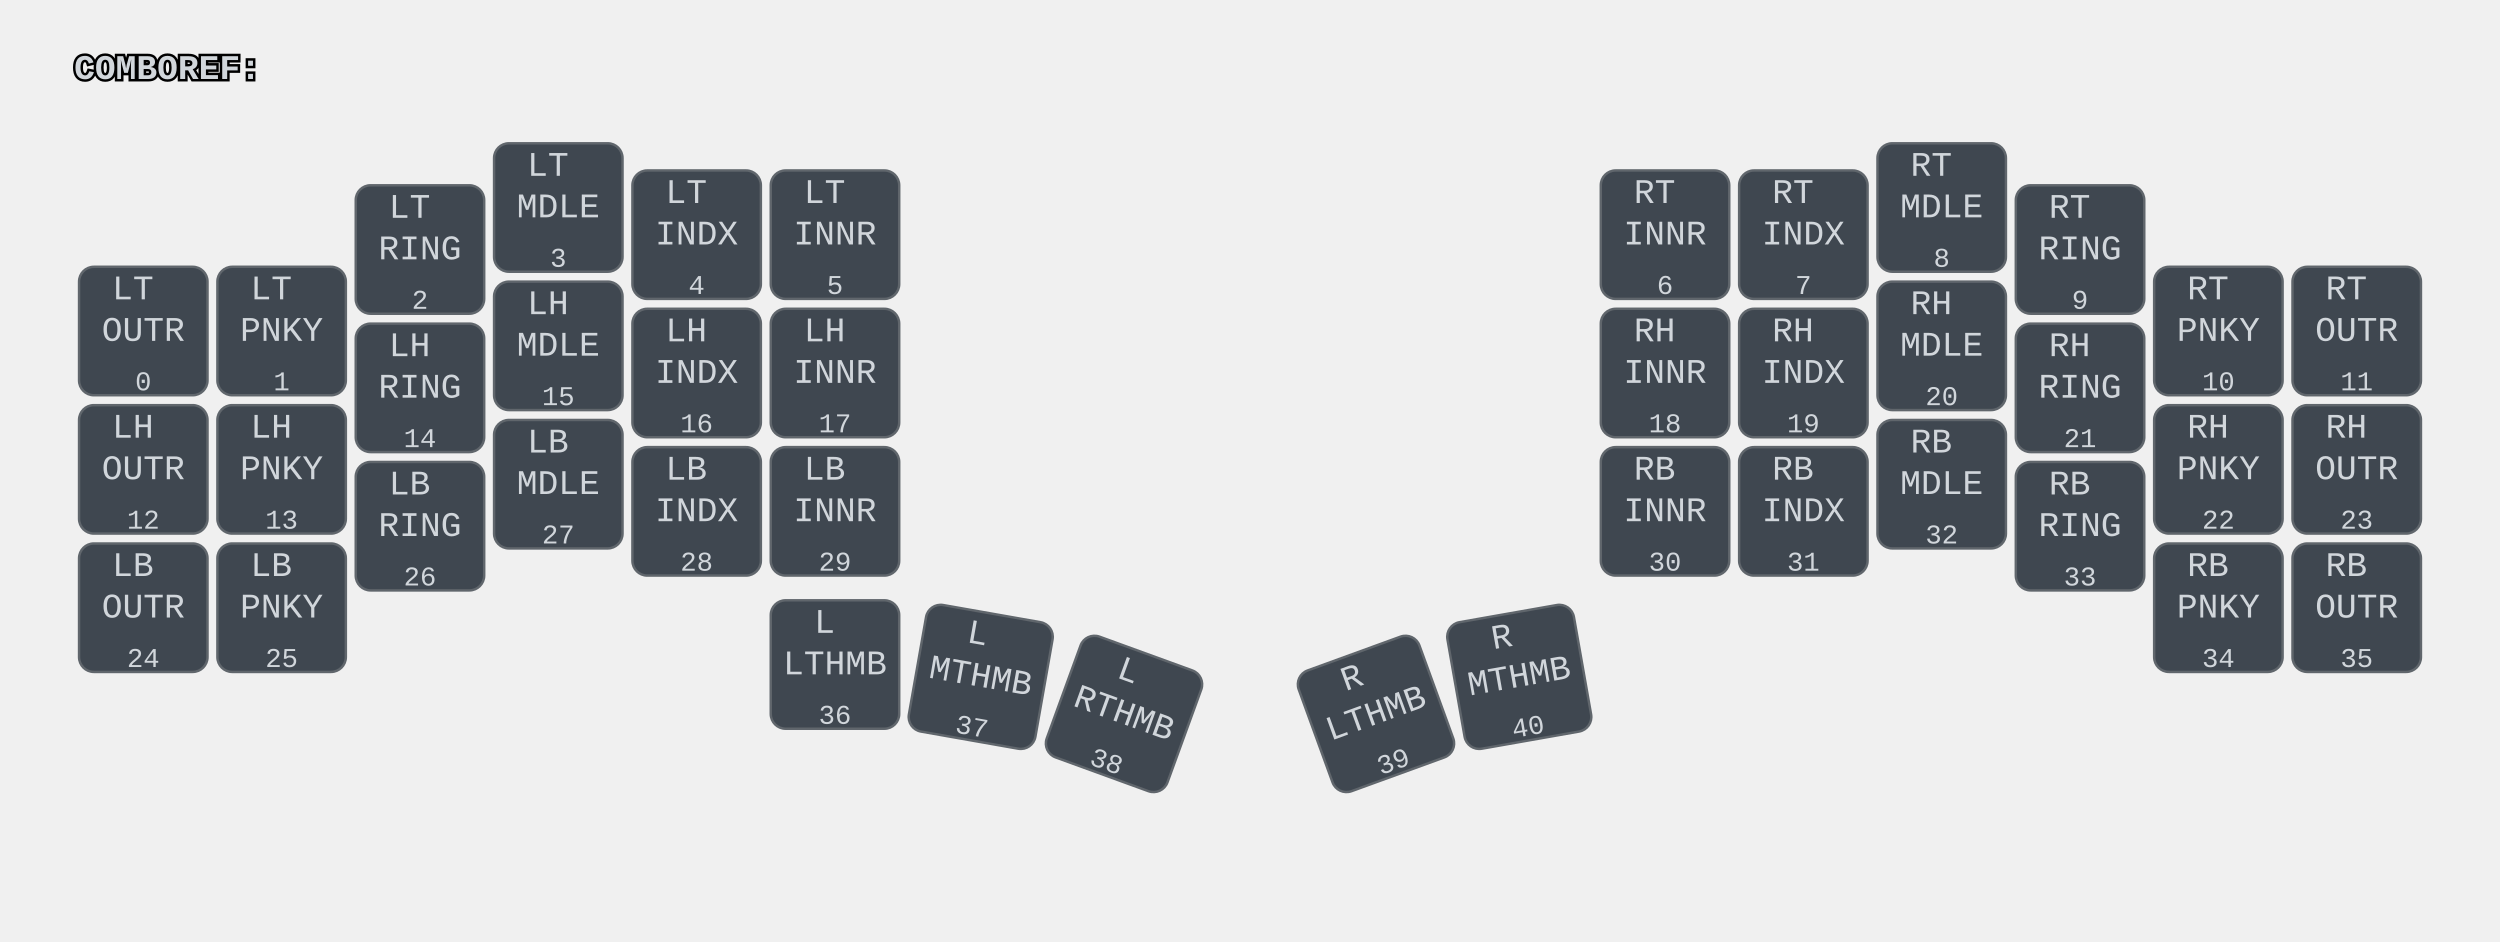
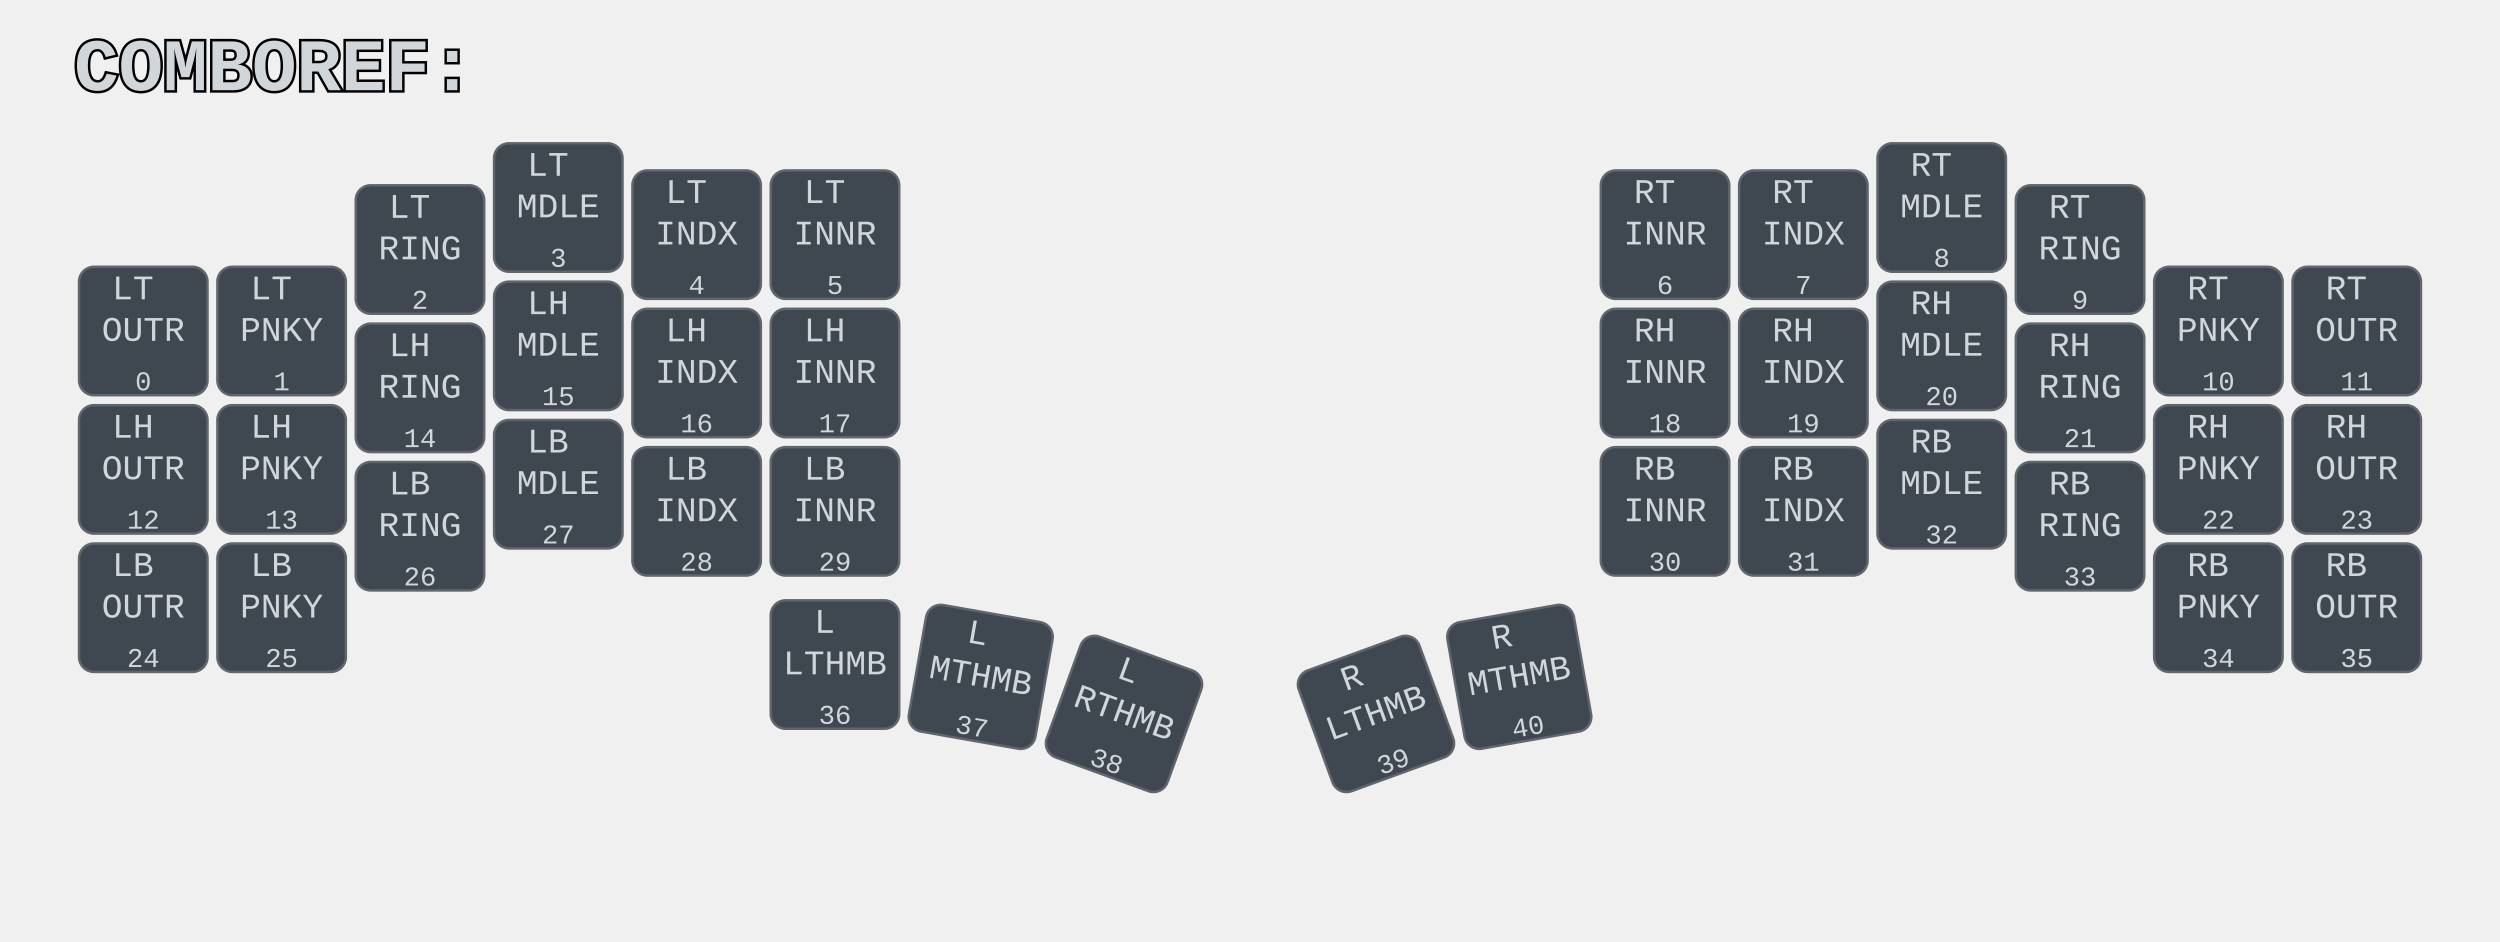
<svg xmlns="http://www.w3.org/2000/svg" width="1012" height="381" viewBox="0 0 1012 381" class="keymap">
  <defs>/* start glyphs */
<svg id="mdi:arrow-bottom-left">
      <svg id="mdi-arrow-bottom-left" viewBox="0 0 24 24">
        <path d="M19,6.41L17.59,5L7,15.59V9H5V19H15V17H8.41L19,6.41Z" />
      </svg>
    </svg>
    <svg id="mdi:arrow-bottom-right">
      <svg id="mdi-arrow-bottom-right" viewBox="0 0 24 24">
        <path d="M5,6.41L6.41,5L17,15.59V9H19V19H9V17H15.59L5,6.41Z" />
      </svg>
    </svg>
    <svg id="mdi:arrow-left">
      <svg id="mdi-arrow-left" viewBox="0 0 24 24">
        <path d="M20,11V13H8L13.5,18.5L12.08,19.92L4.16,12L12.08,4.08L13.5,5.5L8,11H20Z" />
      </svg>
    </svg>
    <svg id="mdi:arrow-right">
      <svg id="mdi-arrow-right" viewBox="0 0 24 24">
        <path d="M4,11V13H16L10.5,18.5L11.92,19.92L19.84,12L11.92,4.08L10.5,5.5L16,11H4Z" />
      </svg>
    </svg>
    <svg id="mdi:arrow-top-left">
      <svg id="mdi-arrow-top-left" viewBox="0 0 24 24">
        <path d="M19,17.59L17.59,19L7,8.41V15H5V5H15V7H8.41L19,17.59Z" />
      </svg>
    </svg>
    <svg id="mdi:arrow-top-right">
      <svg id="mdi-arrow-top-right" viewBox="0 0 24 24">
        <path d="M5,17.59L15.59,7H9V5H19V15H17V8.41L6.41,19L5,17.59Z" />
      </svg>
    </svg>
  </defs>/* end glyphs */
<style>/* inherit to force styles through use tags */
svg path {
    fill: inherit;
}

/* font and background color specifications */
svg.keymap {
-     font-family: SFMono-Regular,Consolas,Liberation Mono,Menlo,monospace;
+     font-family: Monaspace Krypton,Consolas,Liberation Mono,Menlo,monospace;
    font-size: 14px;
    font-kerning: normal;
    text-rendering: optimizeLegibility;
    fill: #24292e;
}

/* default key styling */
rect.key {
    fill: #f6f8fa;
    stroke: #c9cccf;
    stroke-width: 1;
}

/* default key side styling, only used is draw_key_sides is set */
rect.side {
    filter: brightness(90%);
}

/* color accent for combo boxes */
rect.combo, rect.combo-separate {
    fill: #cdf;
}

/* color accent for held keys */
rect.held, rect.combo.held {
    fill: #fdd;
}

/* color accent for ghost (optional) keys */
rect.ghost, rect.combo.ghost {
    stroke-dasharray: 4, 4;
    stroke-width: 2;
}

text {
    text-anchor: middle;
    dominant-baseline: middle;
}

/* styling for layer labels */
text.label {
+  font-size: 30px;
    font-weight: bold;
    text-anchor: start;
    stroke: white;
    stroke-width: 2;
    paint-order: stroke;
}

/* styling for combo tap, and key hold/shifted label text */
text.combo, text.hold, text.shifted {
    font-size: 11px;
}

text.hold {
    text-anchor: middle;
    dominant-baseline: auto;
}

text.shifted {
    text-anchor: middle;
    dominant-baseline: hanging;
}

/* styling for hold/shifted label text in combo box */
text.combo.hold, text.combo.shifted {
    font-size: 8px;
}

/* lighter symbol for transparent keys */
text.trans {
    fill: #7b7e81;
}

/* styling for combo dendrons */
path.combo {
    stroke-width: 1;
    stroke: gray;
    fill: none;
}

/* Start Tabler Icons Cleanup */
/* cannot use height/width with glyphs */
.icon-tabler &gt; path {
    fill: inherit;
    stroke: inherit;
    stroke-width: 2;
}
/* hide tabler's default box */
.icon-tabler &gt; path[stroke="none"][fill="none"] {
    visibility: hidden;
}
/* End Tabler Icons Cleanup */

svg.keymap { fill: #d1d6db; }
rect.key { fill: #3f4750; }
rect.key, rect.combo { stroke: #60666c; }
rect.combo, rect.combo-separate { fill: #1f3d7a; }
rect.held, rect.combo.held { fill: #854747; }
text.label, text.footer { stroke: black; }
text.trans { fill: #7e8184; }
path.combo { stroke: #7f7f7f; }
</style>
  <g transform="translate(30, 0)" class="layer-COMBOREF">
    <text x="0" y="28" class="label" id="COMBOREF">COMBOREF:</text>
    <g transform="translate(0, 56)">
      <g transform="translate(28, 78)" class="key keypos-0">
        <rect rx="6" ry="6" x="-26" y="-26" width="52" height="52" class="key" />
        <text x="0" y="0" class="key tap">
          <tspan x="0" dy="-1.2em">LT</tspan>
          <tspan x="0" dy="1.2em">OUTR</tspan>
        </text>
        <text x="0" y="24" class="key hold">0</text>
      </g>
      <g transform="translate(84, 78)" class="key keypos-1">
        <rect rx="6" ry="6" x="-26" y="-26" width="52" height="52" class="key" />
        <text x="0" y="0" class="key tap">
          <tspan x="0" dy="-1.2em">LT</tspan>
          <tspan x="0" dy="1.2em">PNKY</tspan>
        </text>
        <text x="0" y="24" class="key hold">1</text>
      </g>
      <g transform="translate(140, 45)" class="key keypos-2">
        <rect rx="6" ry="6" x="-26" y="-26" width="52" height="52" class="key" />
        <text x="0" y="0" class="key tap">
          <tspan x="0" dy="-1.2em">LT</tspan>
          <tspan x="0" dy="1.2em">RING</tspan>
        </text>
        <text x="0" y="24" class="key hold">2</text>
      </g>
      <g transform="translate(196, 28)" class="key keypos-3">
        <rect rx="6" ry="6" x="-26" y="-26" width="52" height="52" class="key" />
        <text x="0" y="0" class="key tap">
          <tspan x="0" dy="-1.2em">LT</tspan>
          <tspan x="0" dy="1.2em">MDLE</tspan>
        </text>
        <text x="0" y="24" class="key hold">3</text>
      </g>
      <g transform="translate(252, 39)" class="key keypos-4">
        <rect rx="6" ry="6" x="-26" y="-26" width="52" height="52" class="key" />
        <text x="0" y="0" class="key tap">
          <tspan x="0" dy="-1.2em">LT</tspan>
          <tspan x="0" dy="1.2em">INDX</tspan>
        </text>
        <text x="0" y="24" class="key hold">4</text>
      </g>
      <g transform="translate(308, 39)" class="key keypos-5">
        <rect rx="6" ry="6" x="-26" y="-26" width="52" height="52" class="key" />
        <text x="0" y="0" class="key tap">
          <tspan x="0" dy="-1.2em">LT</tspan>
          <tspan x="0" dy="1.2em">INNR</tspan>
        </text>
        <text x="0" y="24" class="key hold">5</text>
      </g>
      <g transform="translate(644, 39)" class="key keypos-6">
        <rect rx="6" ry="6" x="-26" y="-26" width="52" height="52" class="key" />
        <text x="0" y="0" class="key tap">
          <tspan x="0" dy="-1.2em">RT</tspan>
          <tspan x="0" dy="1.2em">INNR</tspan>
        </text>
        <text x="0" y="24" class="key hold">6</text>
      </g>
      <g transform="translate(700, 39)" class="key keypos-7">
        <rect rx="6" ry="6" x="-26" y="-26" width="52" height="52" class="key" />
        <text x="0" y="0" class="key tap">
          <tspan x="0" dy="-1.2em">RT</tspan>
          <tspan x="0" dy="1.2em">INDX</tspan>
        </text>
        <text x="0" y="24" class="key hold">7</text>
      </g>
      <g transform="translate(756, 28)" class="key keypos-8">
        <rect rx="6" ry="6" x="-26" y="-26" width="52" height="52" class="key" />
        <text x="0" y="0" class="key tap">
          <tspan x="0" dy="-1.2em">RT</tspan>
          <tspan x="0" dy="1.2em">MDLE</tspan>
        </text>
        <text x="0" y="24" class="key hold">8</text>
      </g>
      <g transform="translate(812, 45)" class="key keypos-9">
        <rect rx="6" ry="6" x="-26" y="-26" width="52" height="52" class="key" />
        <text x="0" y="0" class="key tap">
          <tspan x="0" dy="-1.2em">RT</tspan>
          <tspan x="0" dy="1.2em">RING</tspan>
        </text>
        <text x="0" y="24" class="key hold">9</text>
      </g>
      <g transform="translate(868, 78)" class="key keypos-10">
        <rect rx="6" ry="6" x="-26" y="-26" width="52" height="52" class="key" />
        <text x="0" y="0" class="key tap">
          <tspan x="0" dy="-1.2em">RT</tspan>
          <tspan x="0" dy="1.2em">PNKY</tspan>
        </text>
        <text x="0" y="24" class="key hold">10</text>
      </g>
      <g transform="translate(924, 78)" class="key keypos-11">
        <rect rx="6" ry="6" x="-26" y="-26" width="52" height="52" class="key" />
        <text x="0" y="0" class="key tap">
          <tspan x="0" dy="-1.2em">RT</tspan>
          <tspan x="0" dy="1.2em">OUTR</tspan>
        </text>
        <text x="0" y="24" class="key hold">11</text>
      </g>
      <g transform="translate(28, 134)" class="key keypos-12">
        <rect rx="6" ry="6" x="-26" y="-26" width="52" height="52" class="key" />
        <text x="0" y="0" class="key tap">
          <tspan x="0" dy="-1.2em">LH</tspan>
          <tspan x="0" dy="1.2em">OUTR</tspan>
        </text>
        <text x="0" y="24" class="key hold">12</text>
      </g>
      <g transform="translate(84, 134)" class="key keypos-13">
        <rect rx="6" ry="6" x="-26" y="-26" width="52" height="52" class="key" />
        <text x="0" y="0" class="key tap">
          <tspan x="0" dy="-1.2em">LH</tspan>
          <tspan x="0" dy="1.2em">PNKY</tspan>
        </text>
        <text x="0" y="24" class="key hold">13</text>
      </g>
      <g transform="translate(140, 101)" class="key keypos-14">
        <rect rx="6" ry="6" x="-26" y="-26" width="52" height="52" class="key" />
        <text x="0" y="0" class="key tap">
          <tspan x="0" dy="-1.2em">LH</tspan>
          <tspan x="0" dy="1.2em">RING</tspan>
        </text>
        <text x="0" y="24" class="key hold">14</text>
      </g>
      <g transform="translate(196, 84)" class="key keypos-15">
        <rect rx="6" ry="6" x="-26" y="-26" width="52" height="52" class="key" />
        <text x="0" y="0" class="key tap">
          <tspan x="0" dy="-1.2em">LH</tspan>
          <tspan x="0" dy="1.2em">MDLE</tspan>
        </text>
        <text x="0" y="24" class="key hold">15</text>
      </g>
      <g transform="translate(252, 95)" class="key keypos-16">
        <rect rx="6" ry="6" x="-26" y="-26" width="52" height="52" class="key" />
        <text x="0" y="0" class="key tap">
          <tspan x="0" dy="-1.2em">LH</tspan>
          <tspan x="0" dy="1.2em">INDX</tspan>
        </text>
        <text x="0" y="24" class="key hold">16</text>
      </g>
      <g transform="translate(308, 95)" class="key keypos-17">
        <rect rx="6" ry="6" x="-26" y="-26" width="52" height="52" class="key" />
        <text x="0" y="0" class="key tap">
          <tspan x="0" dy="-1.2em">LH</tspan>
          <tspan x="0" dy="1.2em">INNR</tspan>
        </text>
        <text x="0" y="24" class="key hold">17</text>
      </g>
      <g transform="translate(644, 95)" class="key keypos-18">
        <rect rx="6" ry="6" x="-26" y="-26" width="52" height="52" class="key" />
        <text x="0" y="0" class="key tap">
          <tspan x="0" dy="-1.2em">RH</tspan>
          <tspan x="0" dy="1.2em">INNR</tspan>
        </text>
        <text x="0" y="24" class="key hold">18</text>
      </g>
      <g transform="translate(700, 95)" class="key keypos-19">
        <rect rx="6" ry="6" x="-26" y="-26" width="52" height="52" class="key" />
        <text x="0" y="0" class="key tap">
          <tspan x="0" dy="-1.2em">RH</tspan>
          <tspan x="0" dy="1.2em">INDX</tspan>
        </text>
        <text x="0" y="24" class="key hold">19</text>
      </g>
      <g transform="translate(756, 84)" class="key keypos-20">
        <rect rx="6" ry="6" x="-26" y="-26" width="52" height="52" class="key" />
        <text x="0" y="0" class="key tap">
          <tspan x="0" dy="-1.2em">RH</tspan>
          <tspan x="0" dy="1.2em">MDLE</tspan>
        </text>
        <text x="0" y="24" class="key hold">20</text>
      </g>
      <g transform="translate(812, 101)" class="key keypos-21">
        <rect rx="6" ry="6" x="-26" y="-26" width="52" height="52" class="key" />
        <text x="0" y="0" class="key tap">
          <tspan x="0" dy="-1.2em">RH</tspan>
          <tspan x="0" dy="1.2em">RING</tspan>
        </text>
        <text x="0" y="24" class="key hold">21</text>
      </g>
      <g transform="translate(868, 134)" class="key keypos-22">
        <rect rx="6" ry="6" x="-26" y="-26" width="52" height="52" class="key" />
        <text x="0" y="0" class="key tap">
          <tspan x="0" dy="-1.2em">RH</tspan>
          <tspan x="0" dy="1.2em">PNKY</tspan>
        </text>
        <text x="0" y="24" class="key hold">22</text>
      </g>
      <g transform="translate(924, 134)" class="key keypos-23">
        <rect rx="6" ry="6" x="-26" y="-26" width="52" height="52" class="key" />
        <text x="0" y="0" class="key tap">
          <tspan x="0" dy="-1.2em">RH</tspan>
          <tspan x="0" dy="1.2em">OUTR</tspan>
        </text>
        <text x="0" y="24" class="key hold">23</text>
      </g>
      <g transform="translate(28, 190)" class="key keypos-24">
        <rect rx="6" ry="6" x="-26" y="-26" width="52" height="52" class="key" />
        <text x="0" y="0" class="key tap">
          <tspan x="0" dy="-1.2em">LB</tspan>
          <tspan x="0" dy="1.2em">OUTR</tspan>
        </text>
        <text x="0" y="24" class="key hold">24</text>
      </g>
      <g transform="translate(84, 190)" class="key keypos-25">
        <rect rx="6" ry="6" x="-26" y="-26" width="52" height="52" class="key" />
        <text x="0" y="0" class="key tap">
          <tspan x="0" dy="-1.2em">LB</tspan>
          <tspan x="0" dy="1.2em">PNKY</tspan>
        </text>
        <text x="0" y="24" class="key hold">25</text>
      </g>
      <g transform="translate(140, 157)" class="key keypos-26">
        <rect rx="6" ry="6" x="-26" y="-26" width="52" height="52" class="key" />
        <text x="0" y="0" class="key tap">
          <tspan x="0" dy="-1.2em">LB</tspan>
          <tspan x="0" dy="1.2em">RING</tspan>
        </text>
        <text x="0" y="24" class="key hold">26</text>
      </g>
      <g transform="translate(196, 140)" class="key keypos-27">
        <rect rx="6" ry="6" x="-26" y="-26" width="52" height="52" class="key" />
        <text x="0" y="0" class="key tap">
          <tspan x="0" dy="-1.2em">LB</tspan>
          <tspan x="0" dy="1.2em">MDLE</tspan>
        </text>
        <text x="0" y="24" class="key hold">27</text>
      </g>
      <g transform="translate(252, 151)" class="key keypos-28">
        <rect rx="6" ry="6" x="-26" y="-26" width="52" height="52" class="key" />
        <text x="0" y="0" class="key tap">
          <tspan x="0" dy="-1.2em">LB</tspan>
          <tspan x="0" dy="1.2em">INDX</tspan>
        </text>
        <text x="0" y="24" class="key hold">28</text>
      </g>
      <g transform="translate(308, 151)" class="key keypos-29">
        <rect rx="6" ry="6" x="-26" y="-26" width="52" height="52" class="key" />
        <text x="0" y="0" class="key tap">
          <tspan x="0" dy="-1.2em">LB</tspan>
          <tspan x="0" dy="1.2em">INNR</tspan>
        </text>
        <text x="0" y="24" class="key hold">29</text>
      </g>
      <g transform="translate(644, 151)" class="key keypos-30">
        <rect rx="6" ry="6" x="-26" y="-26" width="52" height="52" class="key" />
        <text x="0" y="0" class="key tap">
          <tspan x="0" dy="-1.2em">RB</tspan>
          <tspan x="0" dy="1.2em">INNR</tspan>
        </text>
        <text x="0" y="24" class="key hold">30</text>
      </g>
      <g transform="translate(700, 151)" class="key keypos-31">
        <rect rx="6" ry="6" x="-26" y="-26" width="52" height="52" class="key" />
        <text x="0" y="0" class="key tap">
          <tspan x="0" dy="-1.2em">RB</tspan>
          <tspan x="0" dy="1.2em">INDX</tspan>
        </text>
        <text x="0" y="24" class="key hold">31</text>
      </g>
      <g transform="translate(756, 140)" class="key keypos-32">
        <rect rx="6" ry="6" x="-26" y="-26" width="52" height="52" class="key" />
        <text x="0" y="0" class="key tap">
          <tspan x="0" dy="-1.2em">RB</tspan>
          <tspan x="0" dy="1.2em">MDLE</tspan>
        </text>
        <text x="0" y="24" class="key hold">32</text>
      </g>
      <g transform="translate(812, 157)" class="key keypos-33">
        <rect rx="6" ry="6" x="-26" y="-26" width="52" height="52" class="key" />
        <text x="0" y="0" class="key tap">
          <tspan x="0" dy="-1.2em">RB</tspan>
          <tspan x="0" dy="1.2em">RING</tspan>
        </text>
        <text x="0" y="24" class="key hold">33</text>
      </g>
      <g transform="translate(868, 190)" class="key keypos-34">
        <rect rx="6" ry="6" x="-26" y="-26" width="52" height="52" class="key" />
        <text x="0" y="0" class="key tap">
          <tspan x="0" dy="-1.2em">RB</tspan>
          <tspan x="0" dy="1.2em">PNKY</tspan>
        </text>
        <text x="0" y="24" class="key hold">34</text>
      </g>
      <g transform="translate(924, 190)" class="key keypos-35">
        <rect rx="6" ry="6" x="-26" y="-26" width="52" height="52" class="key" />
        <text x="0" y="0" class="key tap">
          <tspan x="0" dy="-1.2em">RB</tspan>
          <tspan x="0" dy="1.2em">OUTR</tspan>
        </text>
        <text x="0" y="24" class="key hold">35</text>
      </g>
      <g transform="translate(308, 213)" class="key keypos-36">
        <rect rx="6" ry="6" x="-26" y="-26" width="52" height="52" class="key" />
        <text x="0" y="0" class="key tap">
          <tspan x="0" dy="-1.2em">L</tspan>
          <tspan x="0" dy="1.2em">LTHMB</tspan>
        </text>
        <text x="0" y="24" class="key hold">36</text>
      </g>
      <g transform="translate(367, 218) rotate(10.0)" class="key keypos-37">
        <rect rx="6" ry="6" x="-26" y="-26" width="52" height="52" class="key" />
        <text x="0" y="0" class="key tap">
          <tspan x="0" dy="-1.2em">L</tspan>
          <tspan x="0" dy="1.2em">MTHMB</tspan>
        </text>
        <text x="0" y="24" class="key hold">37</text>
      </g>
      <g transform="translate(425, 233) rotate(20.0)" class="key keypos-38">
        <rect rx="6" ry="6" x="-26" y="-26" width="52" height="52" class="key" />
        <text x="0" y="0" class="key tap">
          <tspan x="0" dy="-1.2em">L</tspan>
          <tspan x="0" dy="1.2em">RTHMB</tspan>
        </text>
        <text x="0" y="24" class="key hold">38</text>
      </g>
      <g transform="translate(527, 233) rotate(-20.0)" class="key keypos-39">
        <rect rx="6" ry="6" x="-26" y="-26" width="52" height="52" class="key" />
        <text x="0" y="0" class="key tap">
          <tspan x="0" dy="-1.2em">R</tspan>
          <tspan x="0" dy="1.2em">LTHMB</tspan>
        </text>
        <text x="0" y="24" class="key hold">39</text>
      </g>
      <g transform="translate(585, 218) rotate(-10.0)" class="key keypos-40">
        <rect rx="6" ry="6" x="-26" y="-26" width="52" height="52" class="key" />
        <text x="0" y="0" class="key tap">
          <tspan x="0" dy="-1.2em">R</tspan>
          <tspan x="0" dy="1.2em">MTHMB</tspan>
        </text>
        <text x="0" y="24" class="key hold">40</text>
      </g>
    </g>
  </g>
</svg>
